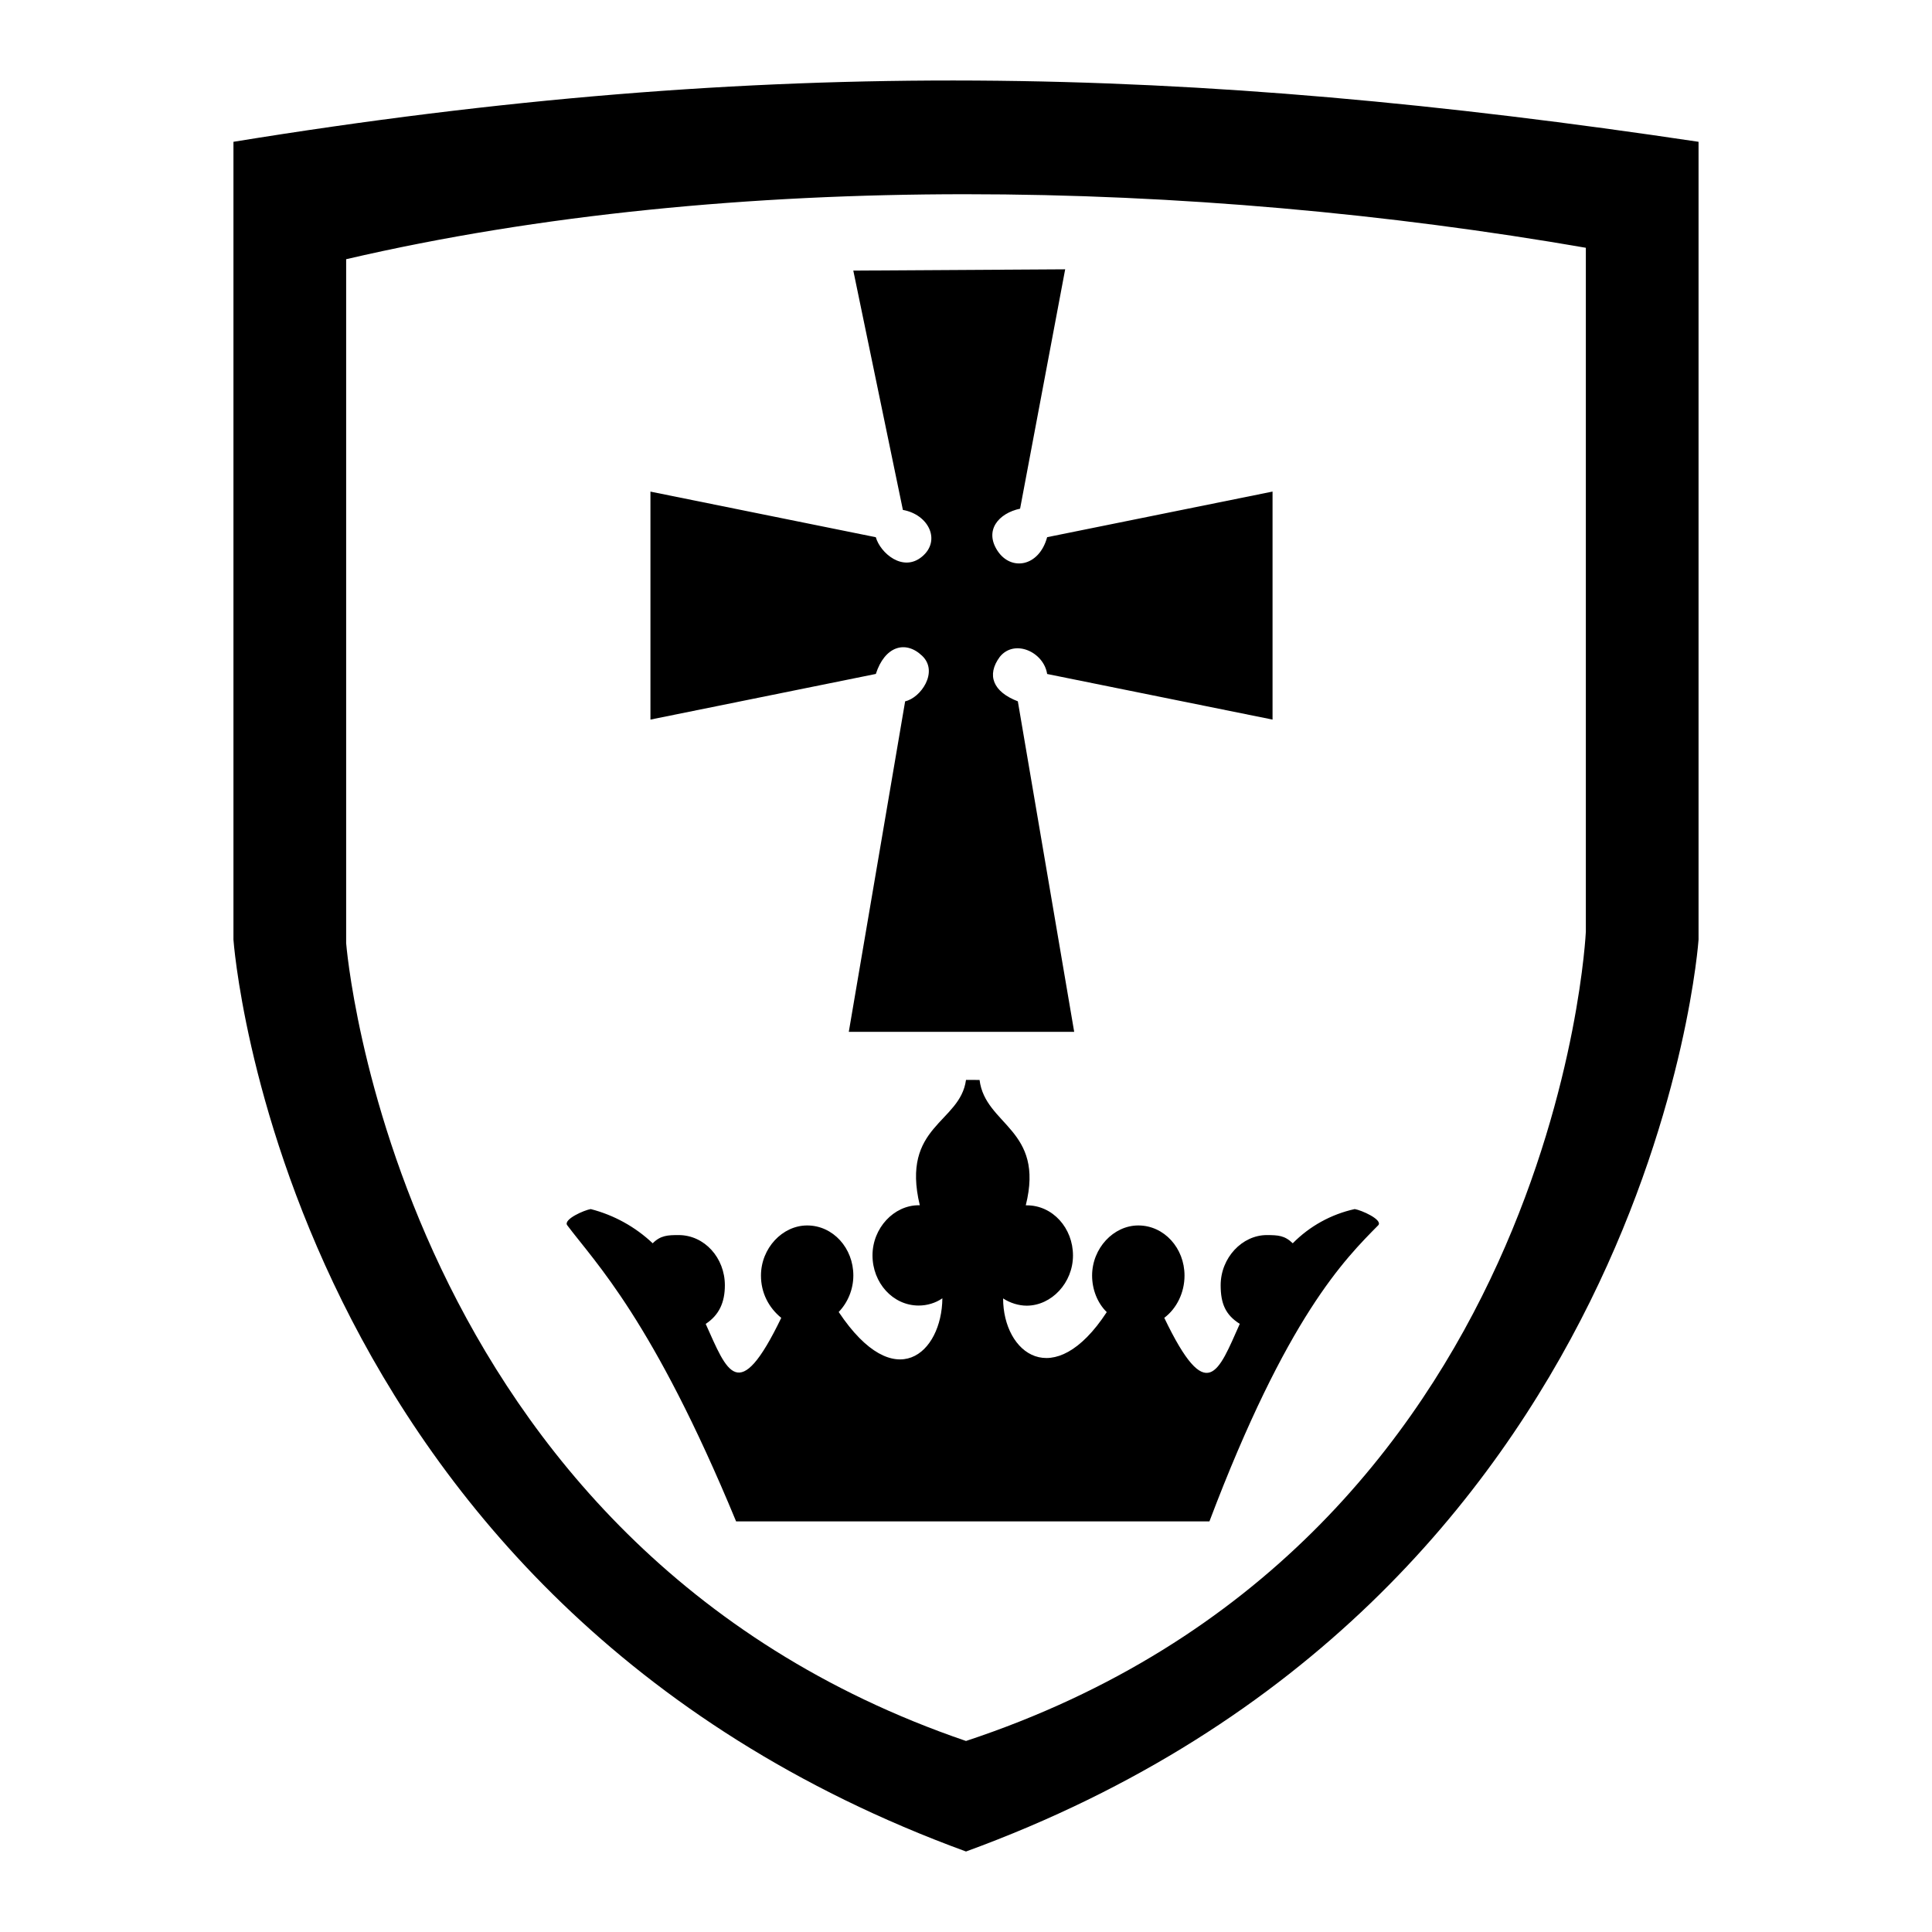
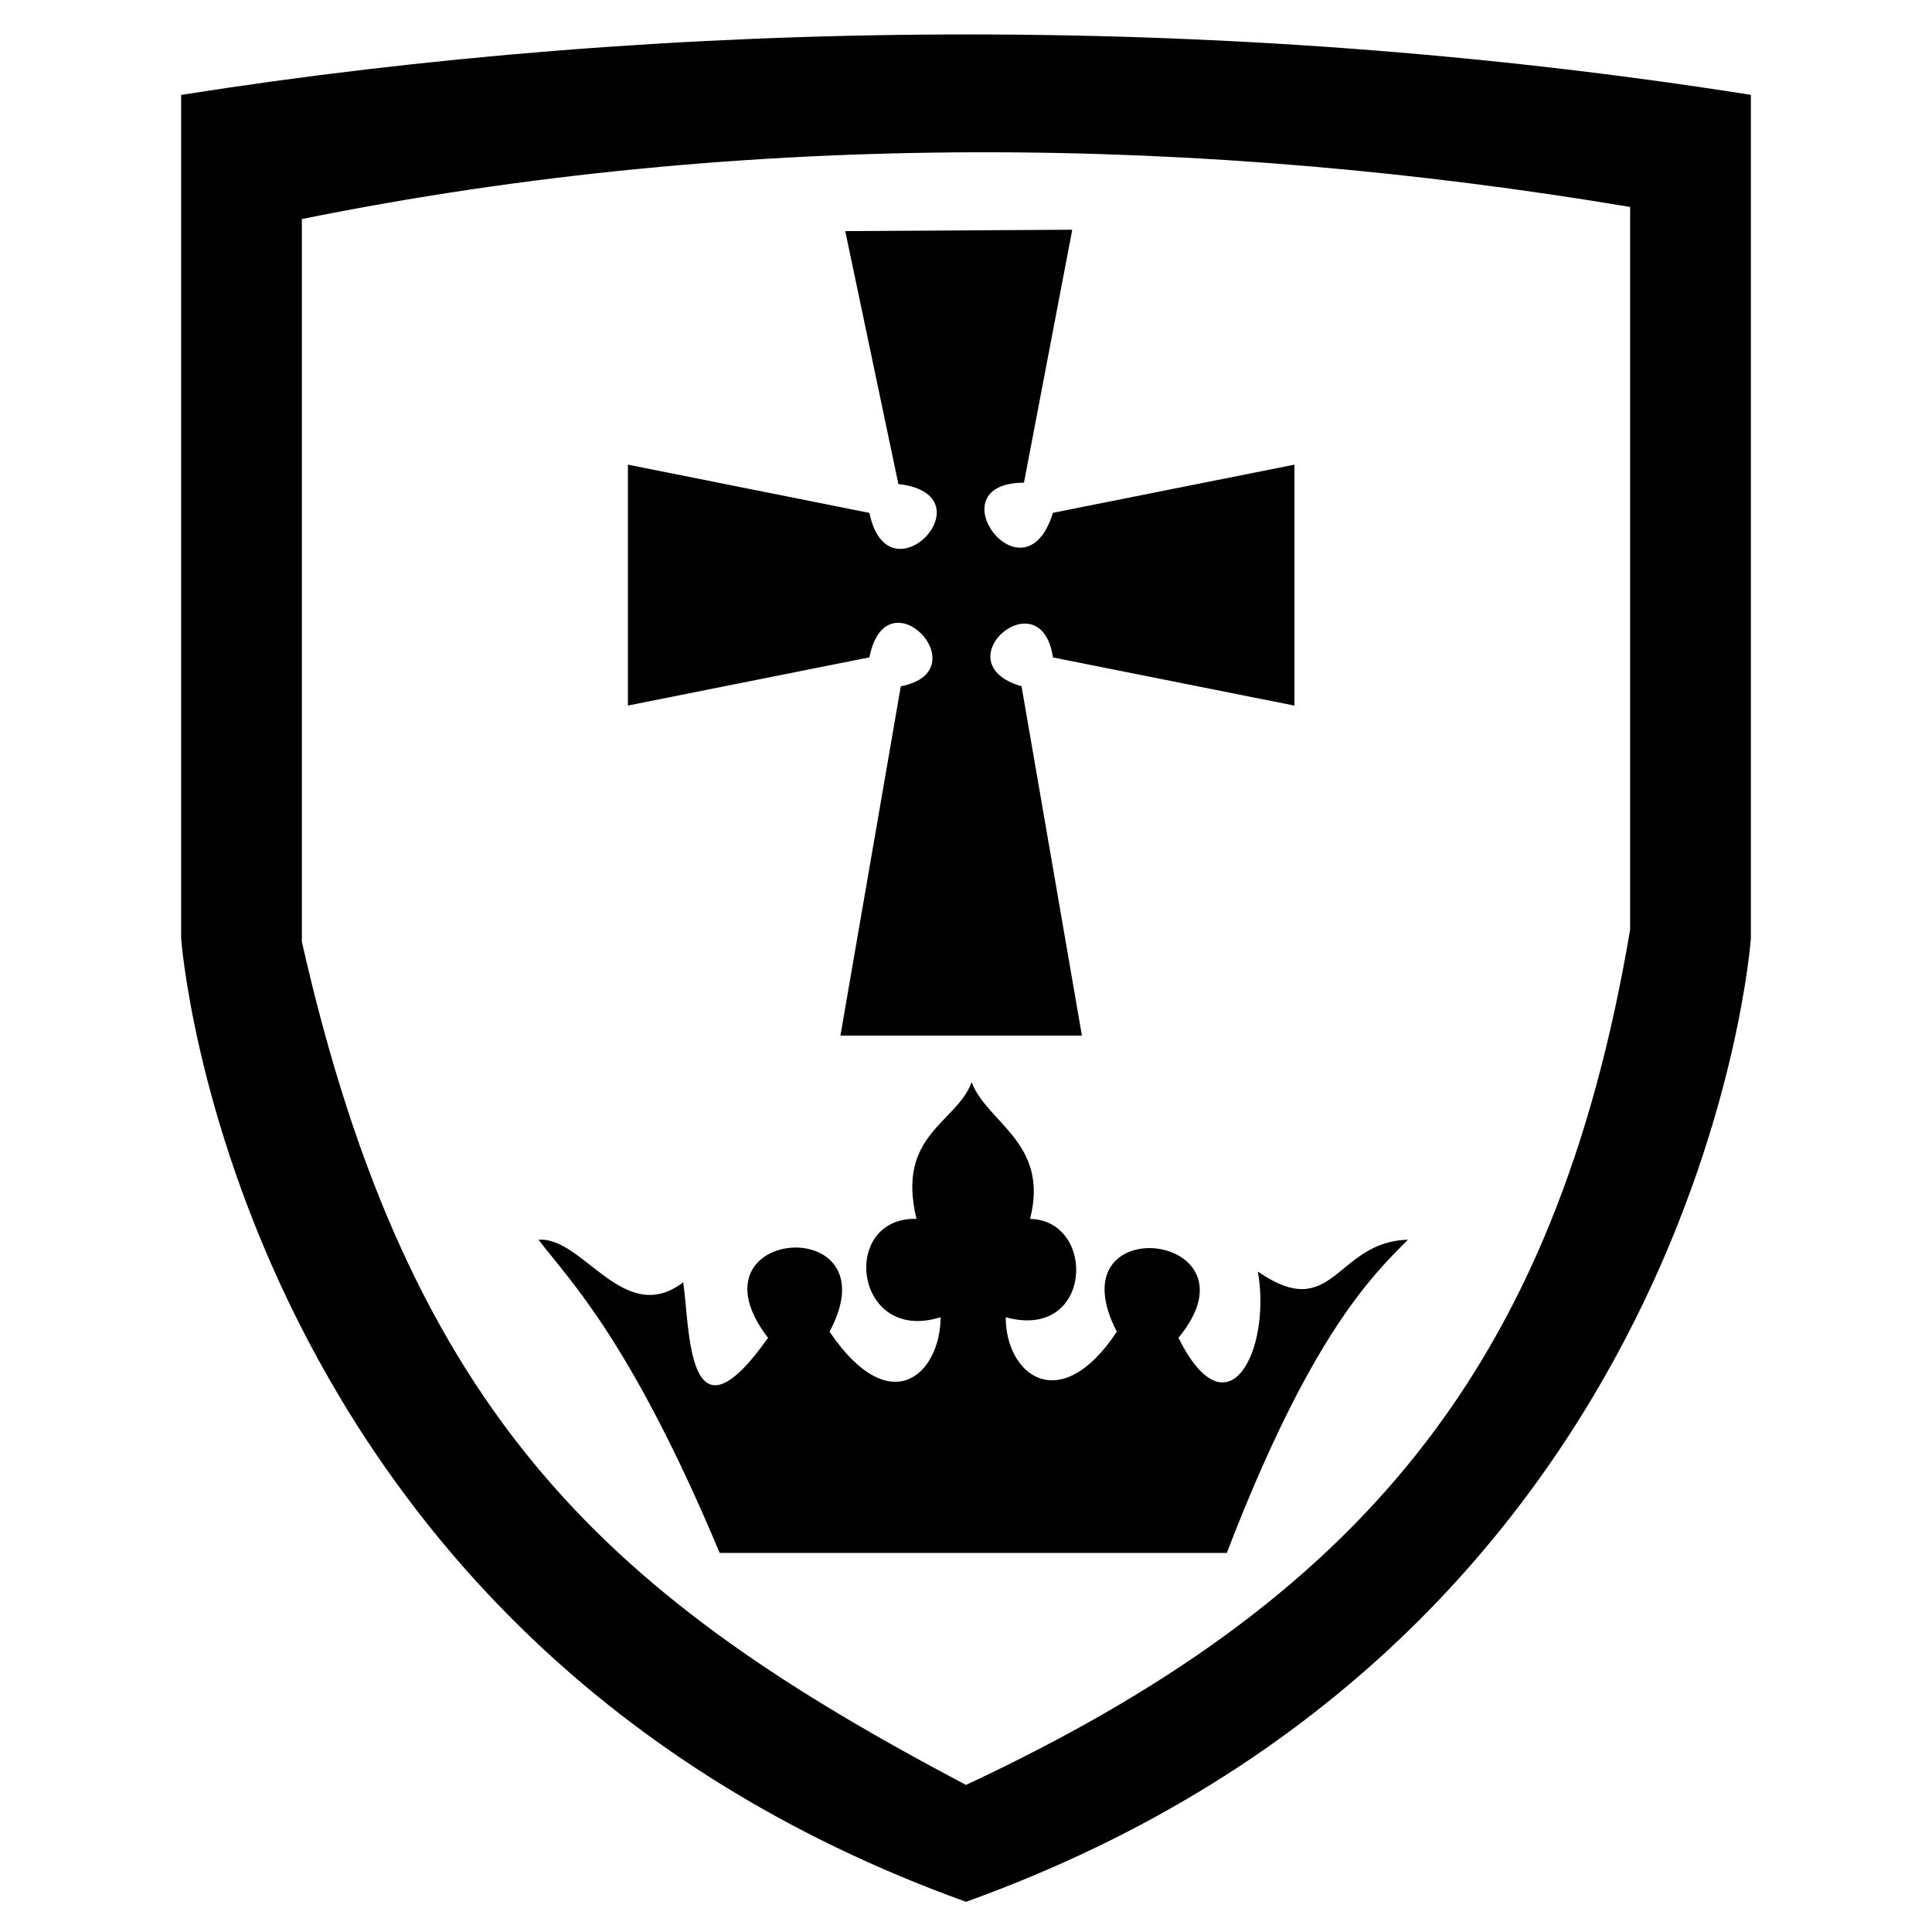
- <svg xmlns="http://www.w3.org/2000/svg" fill="currentcolor" viewBox="0 0 48 48" class="tile-icon v-icon v-icon">
-   <path fill="#000" d="M21.2 6.723l1.232 5.946c.644.115.952.764.476 1.16-.476.397-1.036-.09-1.148-.48v-.002l-5.6-1.133v5.664l5.6-1.134c.218-.68.728-.85 1.148-.453.42.396-.03 1.048-.42 1.133l-1.4 8.212h5.6l-1.4-8.212c-.616-.235-.784-.652-.448-1.105.364-.452 1.092-.123 1.176.426l5.6 1.133v-5.665l-5.6 1.133c-.2.736-.896.85-1.232.34-.336-.51.026-.935.56-1.048l1.12-5.947zm-15.4-3.2v19.822S6.948 39.77 24 46c17.08-6.23 18.2-22.655 18.2-22.655V3.523c-12.672-1.894-23.098-2.163-36.4 0zm33.6 2.633v16.99S38.708 38.39 24 43.254C9.76 38.39 8.6 23.43 8.6 23.43V6.44c9.643-2.243 21.092-1.968 30.8-.284zM24 26.83c-.143 1.075-1.624 1.13-1.148 3.114h-.027c-.616 0-1.148.566-1.148 1.246s.504 1.246 1.148 1.246c.208 0 .42-.063.588-.18-.013 1.36-1.176 2.437-2.576.34.227-.234.364-.565.364-.905.002-.68-.503-1.245-1.147-1.245-.616 0-1.148.566-1.148 1.246 0 .426.19.794.504 1.05-1.065 2.207-1.345 1.33-1.877.15.336-.222.476-.537.476-.96 0-.68-.505-1.247-1.15-1.247-.27 0-.447.008-.643.204a3.52 3.52 0 0 0-1.54-.85c-.165.028-.672.25-.588.396.7.935 2.127 2.35 4.2 7.363h11.76c1.93-5.097 3.36-6.513 4.2-7.363.095-.138-.42-.368-.59-.396a3.095 3.095 0 0 0-1.54.85c-.203-.196-.363-.202-.643-.204-.616 0-1.148.566-1.148 1.246 0 .452.117.735.475.96-.532 1.19-.812 2.07-1.876-.15.307-.23.503-.624.503-1.05 0-.68-.504-1.245-1.148-1.245-.616 0-1.148.566-1.148 1.246 0 .34.13.68.364.907-1.315 2.01-2.575 1.02-2.575-.34.177.116.392.18.588.18.616-.002 1.148-.568 1.148-1.247 0-.68-.503-1.246-1.147-1.246h-.026c.476-1.898-1.008-1.983-1.148-3.115z" />
+ <svg xmlns="http://www.w3.org/2000/svg" fill="currentcolor" viewBox="0 0 32 32" class="shield-icon v-icon" id="svg2">
+   <path d="M14 3.828l.88 4.189c1.542.178-.167 1.987-.48.478l-4-.799v3.99l4-.798c.283-1.424 1.842.225.52.479l-1 5.786h4l-1-5.786c-1.336-.39.322-1.815.52-.478l4 .798V7.696l-4 .798c-.476 1.543-1.992-.496-.48-.499l.8-4.19z" id="shield-cross" class="shield-cross" />
+   <path d="M3 1.572V15.54S3.82 27.111 16 31.5c12.2-4.39 13-15.96 13-15.96V1.571C20.116.168 11.029.307 3 1.572zm24 1.856v11.97c-1.23 7.288-4.521 11.135-11 14.166-5.837-3.078-9.207-6.02-11-13.966V3.628c7.44-1.506 14.993-1.376 22-.2z" id="shield-shield" class="shield-shield" />
+   <path d="M16.094 17.924c-.25.679-1.254.866-.914 2.264-1.28-.03-1.034 2.08.4 1.629-.009.958-.84 1.717-1.84.24 1.073-1.998-2.437-1.744-1.019.102-1.356 1.919-1.293-.192-1.405-.92-.984.75-1.655-.762-2.396-.705.5.659 1.52 1.655 3 5.187h8.4c1.379-3.59 2.4-4.588 3-5.187-1.202.03-1.225 1.4-2.486.527.227 1.282-.489 2.756-1.315 1.097 1.446-1.748-2.084-2.163-1.021-.1-.94 1.417-1.84.719-1.84-.24 1.445.395 1.512-1.607.403-1.629.324-1.264-.715-1.588-.967-2.265z" id="shield-crown" class="shield-crown" />
</svg>
